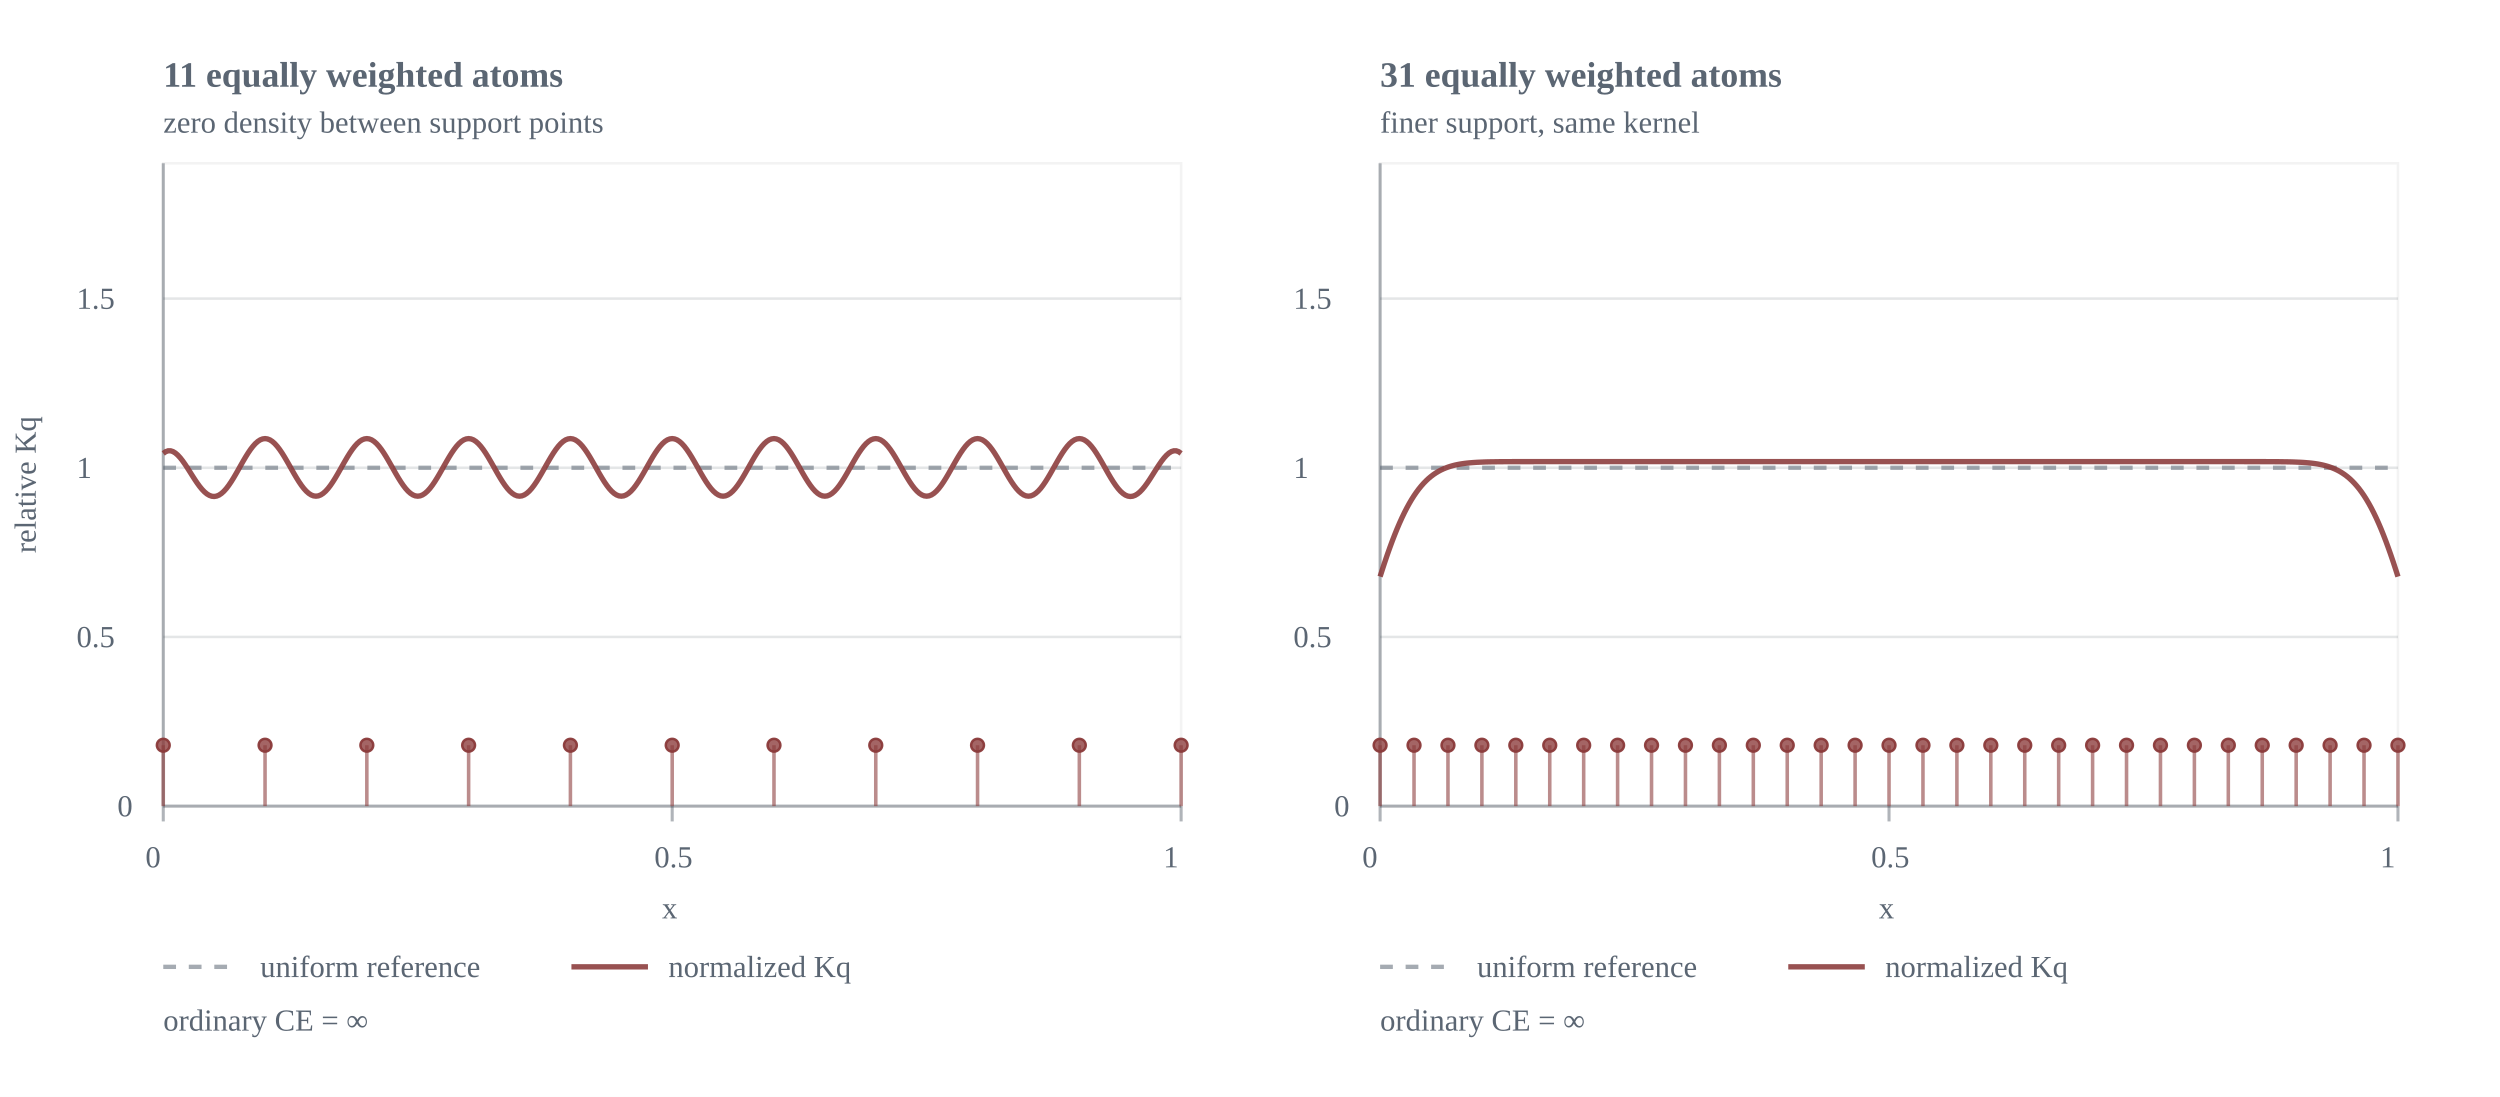
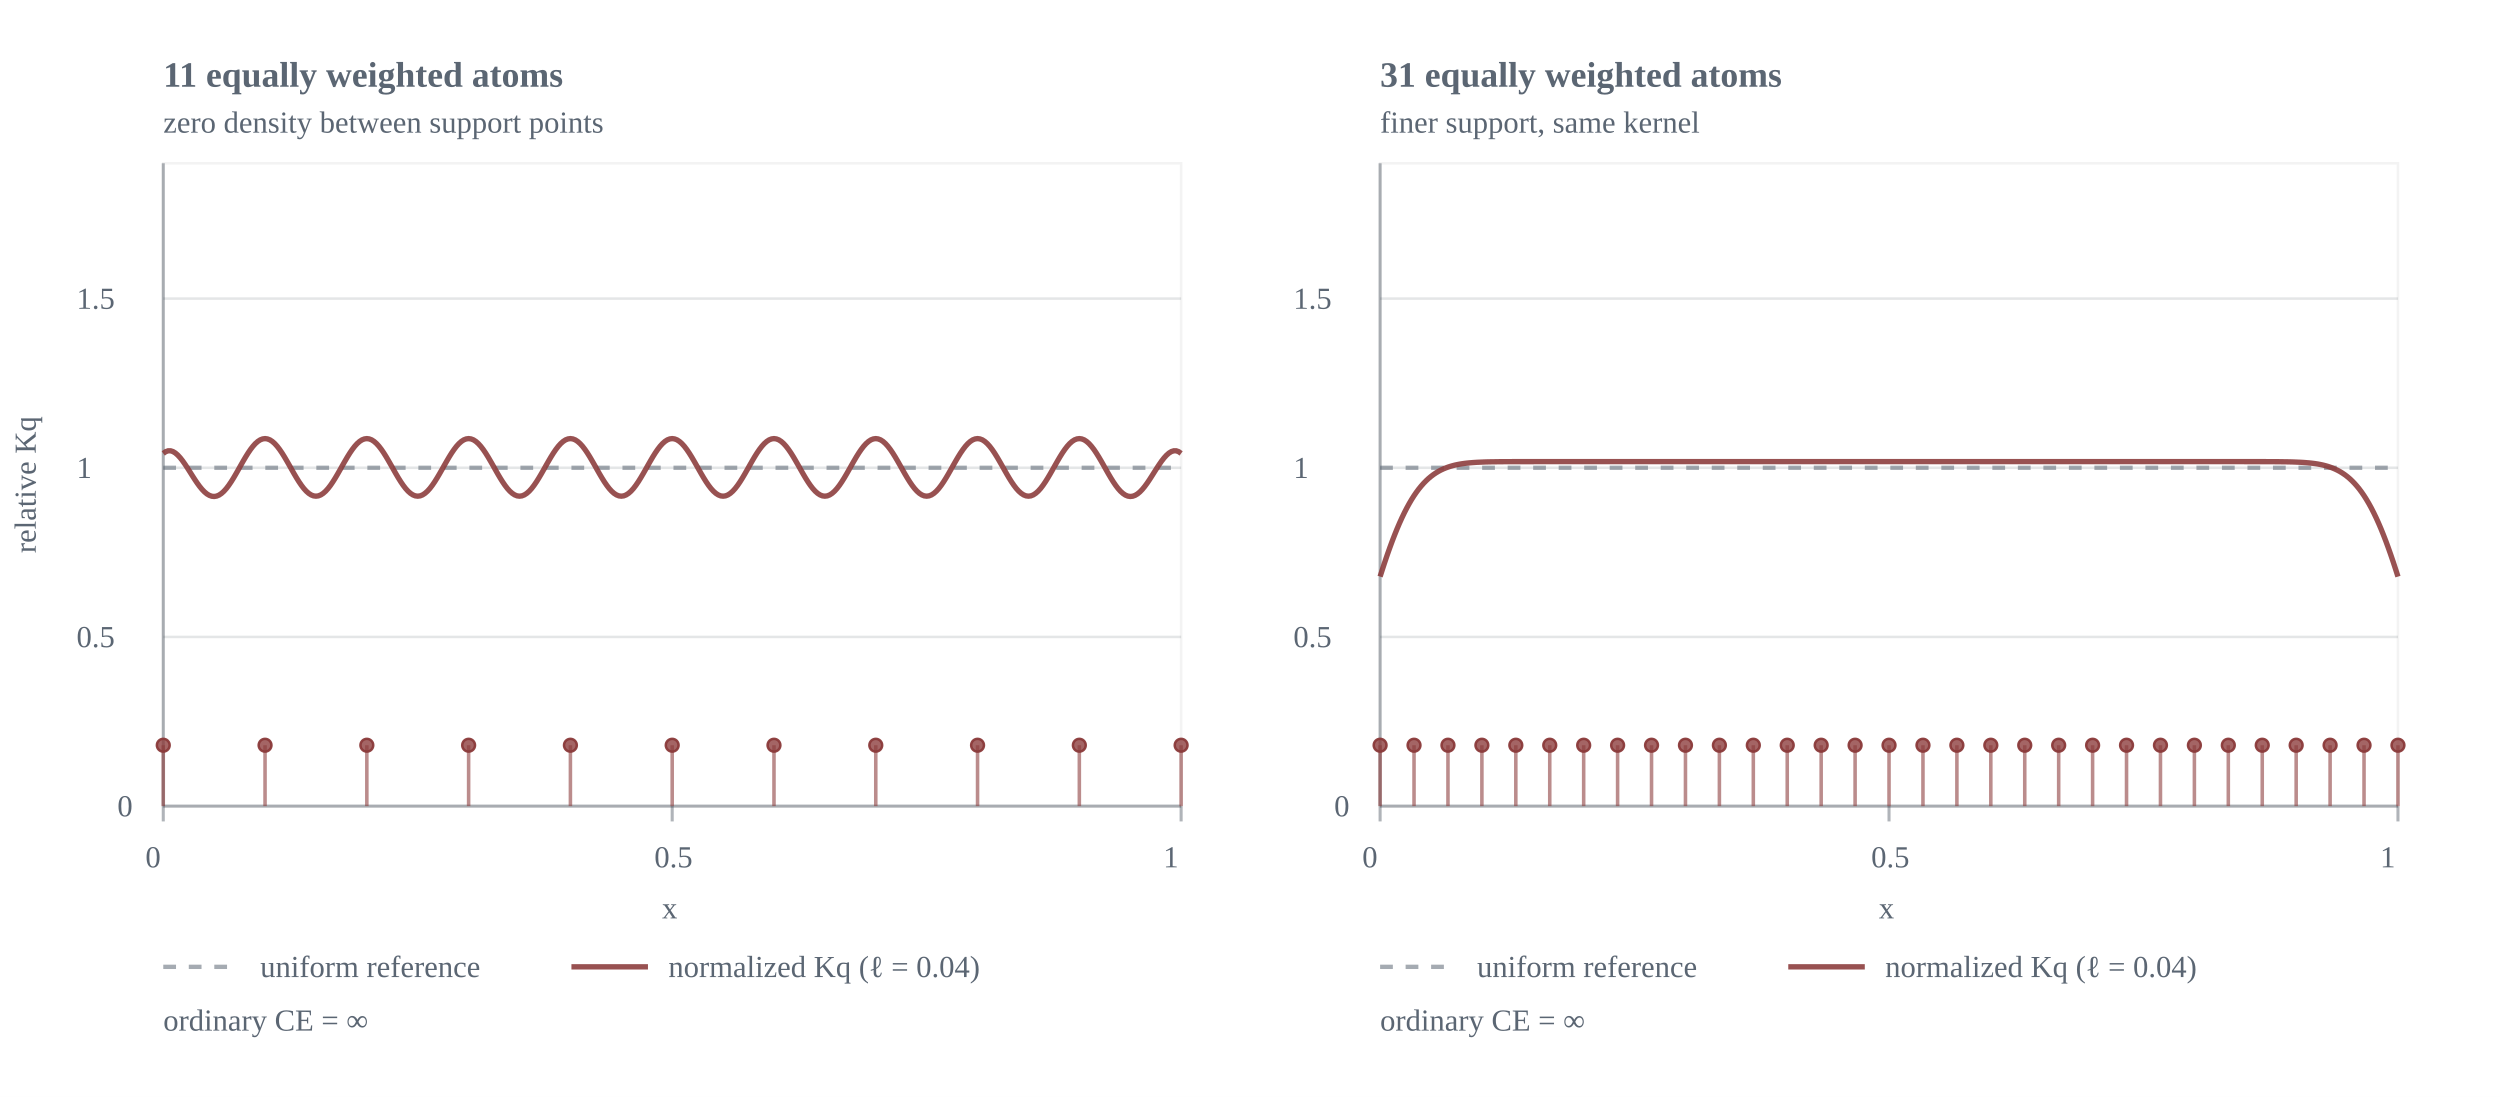
<svg xmlns="http://www.w3.org/2000/svg" viewBox="0 0 980.00 430.00" role="img">
  <style>
    text { font-family: 'Crimson Pro', 'Times New Roman', serif; fill: #5b6673; }
    .label { font-size: 14px; font-weight: 600; }
    .small { font-size: 12px; }
    .axis-label { fill: #5b6673; }
    .accent-text { fill: #8b3a3a; }
    .axis { stroke: #1f2a37; stroke-opacity: 0.35; stroke-width: 1.2; }
    .grid { stroke: #1f2a37; stroke-opacity: 0.12; stroke-width: 1; }
    .truth { stroke: #5b6673; stroke-opacity: 0.55; stroke-width: 1.7; fill: none; stroke-dasharray: 5 5; }
    .density-fill { fill: #8b3a3a; fill-opacity: 0.32; stroke: none; }
    .coverage { stroke: #8b3a3a; stroke-opacity: 0.88; stroke-width: 2.1; fill: none; }
    .stem { stroke: #8b3a3a; stroke-opacity: 0.58; stroke-width: 1.4; }
    .dot { fill: #8b3a3a; fill-opacity: 0.78; stroke: #8b3a3a; stroke-opacity: 0.95; stroke-width: 1; }
  </style>
  <rect x="0" y="0" width="980.00" height="430.00" fill="#ffffff" />
  <text class="label" x="64.00" y="34.00" fill="#1f2a37">11 equally weighted atoms</text>
  <text class="small" x="64.00" y="52.00">zero density between support points</text>
  <rect x="64.00" y="64.00" width="399.00" height="252.00" fill="none" stroke="#000000" stroke-opacity="0.05" />
  <line class="axis" x1="64.00" y1="316.00" x2="463.00" y2="316.00" />
  <line class="axis" x1="64.00" y1="64.00" x2="64.00" y2="316.00" />
  <line class="grid" x1="64.00" y1="249.68" x2="463.00" y2="249.68" />
  <text class="small" x="30.00" y="253.68">0.5</text>
  <line class="grid" x1="64.00" y1="183.37" x2="463.00" y2="183.37" />
  <text class="small" x="30.00" y="187.37">1</text>
  <line class="grid" x1="64.00" y1="117.05" x2="463.00" y2="117.05" />
  <text class="small" x="30.00" y="121.05">1.5</text>
  <text class="small" x="46.00" y="320.00">0</text>
  <line class="axis" x1="64.00" y1="316.00" x2="64.00" y2="322.00" />
  <text class="small" x="57.00" y="340.00">0</text>
  <line class="axis" x1="263.50" y1="316.00" x2="263.50" y2="322.00" />
  <text class="small" x="256.50" y="340.00">0.5</text>
  <line class="axis" x1="463.00" y1="316.00" x2="463.00" y2="322.00" />
  <text class="small" x="456.00" y="340.00">1</text>
  <text class="small axis-label" x="14.00" y="190.00" text-anchor="middle" transform="rotate(-90 14.00 190.00)">relative Kq</text>
  <text class="small" x="259.50" y="360.00">x</text>
  <path class="truth" d="M 64.00,183.37 L 64.95,183.37 L 65.90,183.37 L 66.85,183.37 L 67.80,183.37 L 68.75,183.37 L 69.70,183.37 L 70.65,183.37 L 71.60,183.37 L 72.55,183.37 L 73.50,183.37 L 74.45,183.37 L 75.40,183.37 L 76.35,183.37 L 77.30,183.37 L 78.25,183.37 L 79.20,183.37 L 80.15,183.37 L 81.10,183.37 L 82.05,183.37 L 83.00,183.37 L 83.95,183.37 L 84.90,183.37 L 85.85,183.37 L 86.80,183.37 L 87.75,183.37 L 88.70,183.37 L 89.65,183.37 L 90.60,183.37 L 91.55,183.37 L 92.50,183.37 L 93.45,183.37 L 94.40,183.37 L 95.35,183.37 L 96.30,183.37 L 97.25,183.37 L 98.20,183.37 L 99.15,183.37 L 100.10,183.37 L 101.05,183.37 L 102.00,183.37 L 102.95,183.37 L 103.90,183.37 L 104.85,183.37 L 105.80,183.37 L 106.75,183.37 L 107.70,183.37 L 108.65,183.37 L 109.60,183.37 L 110.55,183.37 L 111.50,183.37 L 112.45,183.37 L 113.40,183.37 L 114.35,183.37 L 115.30,183.37 L 116.25,183.37 L 117.20,183.37 L 118.15,183.37 L 119.10,183.37 L 120.05,183.37 L 121.00,183.37 L 121.95,183.37 L 122.90,183.37 L 123.85,183.37 L 124.80,183.37 L 125.75,183.37 L 126.70,183.37 L 127.65,183.37 L 128.60,183.37 L 129.55,183.37 L 130.50,183.37 L 131.45,183.37 L 132.40,183.37 L 133.35,183.37 L 134.30,183.37 L 135.25,183.37 L 136.20,183.37 L 137.15,183.37 L 138.10,183.37 L 139.05,183.37 L 140.00,183.37 L 140.95,183.37 L 141.90,183.37 L 142.85,183.37 L 143.80,183.37 L 144.75,183.37 L 145.70,183.37 L 146.65,183.37 L 147.60,183.37 L 148.55,183.37 L 149.50,183.37 L 150.45,183.37 L 151.40,183.37 L 152.35,183.37 L 153.30,183.37 L 154.25,183.37 L 155.20,183.37 L 156.15,183.37 L 157.10,183.37 L 158.05,183.37 L 159.00,183.37 L 159.95,183.37 L 160.90,183.37 L 161.85,183.37 L 162.80,183.37 L 163.75,183.37 L 164.70,183.37 L 165.65,183.37 L 166.60,183.37 L 167.55,183.37 L 168.50,183.37 L 169.45,183.37 L 170.40,183.37 L 171.35,183.37 L 172.30,183.37 L 173.25,183.37 L 174.20,183.37 L 175.15,183.37 L 176.10,183.37 L 177.05,183.37 L 178.00,183.37 L 178.95,183.37 L 179.90,183.37 L 180.85,183.37 L 181.80,183.37 L 182.75,183.37 L 183.70,183.37 L 184.65,183.37 L 185.60,183.37 L 186.55,183.37 L 187.50,183.37 L 188.45,183.37 L 189.40,183.37 L 190.35,183.37 L 191.30,183.37 L 192.25,183.37 L 193.20,183.37 L 194.15,183.37 L 195.10,183.37 L 196.05,183.37 L 197.00,183.37 L 197.95,183.37 L 198.90,183.37 L 199.85,183.37 L 200.80,183.37 L 201.75,183.37 L 202.70,183.37 L 203.65,183.37 L 204.60,183.37 L 205.55,183.37 L 206.50,183.37 L 207.45,183.37 L 208.40,183.37 L 209.35,183.37 L 210.30,183.37 L 211.25,183.37 L 212.20,183.37 L 213.15,183.37 L 214.10,183.37 L 215.05,183.37 L 216.00,183.37 L 216.95,183.37 L 217.90,183.37 L 218.85,183.37 L 219.80,183.37 L 220.75,183.37 L 221.70,183.37 L 222.65,183.37 L 223.60,183.37 L 224.55,183.37 L 225.50,183.37 L 226.45,183.37 L 227.40,183.37 L 228.35,183.37 L 229.30,183.37 L 230.25,183.37 L 231.20,183.37 L 232.15,183.37 L 233.10,183.37 L 234.05,183.37 L 235.00,183.37 L 235.95,183.37 L 236.90,183.37 L 237.85,183.37 L 238.80,183.37 L 239.75,183.37 L 240.70,183.37 L 241.65,183.37 L 242.60,183.37 L 243.55,183.37 L 244.50,183.37 L 245.45,183.37 L 246.40,183.37 L 247.35,183.37 L 248.30,183.37 L 249.25,183.37 L 250.20,183.37 L 251.15,183.37 L 252.10,183.37 L 253.05,183.37 L 254.00,183.37 L 254.95,183.37 L 255.90,183.37 L 256.85,183.37 L 257.80,183.37 L 258.75,183.37 L 259.70,183.37 L 260.65,183.37 L 261.60,183.37 L 262.55,183.37 L 263.50,183.37 L 264.45,183.37 L 265.40,183.37 L 266.35,183.37 L 267.30,183.37 L 268.25,183.37 L 269.20,183.37 L 270.15,183.37 L 271.10,183.37 L 272.05,183.37 L 273.00,183.37 L 273.95,183.37 L 274.90,183.37 L 275.85,183.37 L 276.80,183.37 L 277.75,183.37 L 278.70,183.37 L 279.65,183.37 L 280.60,183.37 L 281.55,183.37 L 282.50,183.37 L 283.45,183.37 L 284.40,183.37 L 285.35,183.37 L 286.30,183.37 L 287.25,183.37 L 288.20,183.37 L 289.15,183.37 L 290.10,183.37 L 291.05,183.37 L 292.00,183.37 L 292.95,183.37 L 293.90,183.37 L 294.85,183.37 L 295.80,183.37 L 296.75,183.37 L 297.70,183.37 L 298.65,183.37 L 299.60,183.37 L 300.55,183.37 L 301.50,183.37 L 302.45,183.37 L 303.40,183.37 L 304.35,183.37 L 305.30,183.37 L 306.25,183.37 L 307.20,183.37 L 308.15,183.37 L 309.10,183.37 L 310.05,183.37 L 311.00,183.37 L 311.95,183.37 L 312.90,183.37 L 313.85,183.37 L 314.80,183.37 L 315.75,183.37 L 316.70,183.37 L 317.65,183.37 L 318.60,183.37 L 319.55,183.37 L 320.50,183.37 L 321.45,183.37 L 322.40,183.37 L 323.35,183.37 L 324.30,183.37 L 325.25,183.37 L 326.20,183.37 L 327.15,183.37 L 328.10,183.37 L 329.05,183.37 L 330.00,183.37 L 330.95,183.37 L 331.90,183.37 L 332.85,183.37 L 333.80,183.37 L 334.75,183.37 L 335.70,183.37 L 336.65,183.37 L 337.60,183.37 L 338.55,183.37 L 339.50,183.37 L 340.45,183.37 L 341.40,183.37 L 342.35,183.37 L 343.30,183.37 L 344.25,183.37 L 345.20,183.37 L 346.15,183.37 L 347.10,183.37 L 348.05,183.37 L 349.00,183.37 L 349.95,183.37 L 350.90,183.37 L 351.85,183.37 L 352.80,183.37 L 353.75,183.37 L 354.70,183.37 L 355.65,183.37 L 356.60,183.37 L 357.55,183.37 L 358.50,183.37 L 359.45,183.37 L 360.40,183.37 L 361.35,183.37 L 362.30,183.37 L 363.25,183.37 L 364.20,183.37 L 365.15,183.37 L 366.10,183.37 L 367.05,183.37 L 368.00,183.37 L 368.95,183.37 L 369.90,183.37 L 370.85,183.37 L 371.80,183.37 L 372.75,183.37 L 373.70,183.37 L 374.65,183.37 L 375.60,183.37 L 376.55,183.37 L 377.50,183.37 L 378.45,183.37 L 379.40,183.37 L 380.35,183.37 L 381.30,183.37 L 382.25,183.37 L 383.20,183.37 L 384.15,183.37 L 385.10,183.37 L 386.05,183.37 L 387.00,183.37 L 387.95,183.37 L 388.90,183.37 L 389.85,183.37 L 390.80,183.37 L 391.75,183.37 L 392.70,183.37 L 393.65,183.37 L 394.60,183.37 L 395.55,183.37 L 396.50,183.37 L 397.45,183.37 L 398.40,183.37 L 399.35,183.37 L 400.30,183.37 L 401.25,183.37 L 402.20,183.37 L 403.15,183.37 L 404.10,183.37 L 405.05,183.37 L 406.00,183.37 L 406.95,183.37 L 407.90,183.37 L 408.85,183.37 L 409.80,183.37 L 410.75,183.37 L 411.70,183.37 L 412.65,183.37 L 413.60,183.37 L 414.55,183.37 L 415.50,183.37 L 416.45,183.37 L 417.40,183.37 L 418.35,183.37 L 419.30,183.37 L 420.25,183.37 L 421.20,183.37 L 422.15,183.37 L 423.10,183.37 L 424.05,183.37 L 425.00,183.37 L 425.95,183.37 L 426.90,183.37 L 427.85,183.37 L 428.80,183.37 L 429.75,183.37 L 430.70,183.37 L 431.65,183.37 L 432.60,183.37 L 433.55,183.37 L 434.50,183.37 L 435.45,183.37 L 436.40,183.37 L 437.35,183.37 L 438.30,183.37 L 439.25,183.37 L 440.20,183.37 L 441.15,183.37 L 442.10,183.37 L 443.05,183.37 L 444.00,183.37 L 444.95,183.37 L 445.90,183.37 L 446.85,183.37 L 447.80,183.37 L 448.75,183.37 L 449.70,183.37 L 450.65,183.37 L 451.60,183.37 L 452.55,183.37 L 453.50,183.37 L 454.45,183.37 L 455.40,183.37 L 456.35,183.37 L 457.30,183.37 L 458.25,183.37 L 459.20,183.37 L 460.15,183.37 L 461.10,183.37 L 462.05,183.37 L 463.00,183.37" />
  <path class="coverage" d="M 64.00,177.75 L 64.95,177.06 L 65.90,176.72 L 66.85,176.71 L 67.80,177.01 L 68.75,177.59 L 69.70,178.42 L 70.65,179.46 L 71.60,180.67 L 72.55,182.03 L 73.50,183.47 L 74.45,184.97 L 75.40,186.48 L 76.35,187.96 L 77.30,189.37 L 78.25,190.67 L 79.20,191.83 L 80.15,192.82 L 81.10,193.61 L 82.05,194.18 L 83.00,194.52 L 83.95,194.62 L 84.90,194.47 L 85.85,194.08 L 86.80,193.44 L 87.75,192.59 L 88.70,191.53 L 89.65,190.28 L 90.60,188.88 L 91.55,187.36 L 92.50,185.74 L 93.45,184.07 L 94.40,182.38 L 95.35,180.71 L 96.30,179.10 L 97.25,177.58 L 98.20,176.18 L 99.15,174.95 L 100.10,173.89 L 101.05,173.05 L 102.00,172.43 L 102.95,172.06 L 103.90,171.93 L 104.85,172.06 L 105.80,172.43 L 106.75,173.05 L 107.70,173.89 L 108.65,174.94 L 109.60,176.18 L 110.55,177.57 L 111.50,179.09 L 112.45,180.71 L 113.40,182.37 L 114.35,184.06 L 115.30,185.73 L 116.25,187.34 L 117.20,188.86 L 118.15,190.25 L 119.10,191.49 L 120.05,192.54 L 121.00,193.38 L 121.95,194.00 L 122.90,194.38 L 123.85,194.50 L 124.80,194.38 L 125.75,194.00 L 126.70,193.38 L 127.65,192.54 L 128.60,191.49 L 129.55,190.25 L 130.50,188.86 L 131.45,187.34 L 132.40,185.73 L 133.35,184.06 L 134.30,182.37 L 135.25,180.71 L 136.20,179.09 L 137.15,177.57 L 138.10,176.18 L 139.05,174.94 L 140.00,173.89 L 140.95,173.05 L 141.90,172.43 L 142.85,172.06 L 143.80,171.93 L 144.75,172.06 L 145.70,172.43 L 146.65,173.05 L 147.60,173.89 L 148.55,174.94 L 149.50,176.18 L 150.45,177.57 L 151.40,179.09 L 152.35,180.71 L 153.30,182.37 L 154.25,184.06 L 155.20,185.73 L 156.15,187.34 L 157.10,188.86 L 158.05,190.25 L 159.00,191.49 L 159.95,192.54 L 160.90,193.38 L 161.85,194.00 L 162.80,194.38 L 163.75,194.50 L 164.70,194.38 L 165.65,194.00 L 166.60,193.38 L 167.55,192.54 L 168.50,191.49 L 169.45,190.25 L 170.40,188.86 L 171.35,187.34 L 172.30,185.73 L 173.25,184.06 L 174.20,182.37 L 175.15,180.71 L 176.10,179.09 L 177.05,177.57 L 178.00,176.18 L 178.95,174.94 L 179.90,173.89 L 180.85,173.05 L 181.80,172.43 L 182.75,172.06 L 183.70,171.93 L 184.65,172.06 L 185.60,172.43 L 186.55,173.05 L 187.50,173.89 L 188.45,174.94 L 189.40,176.18 L 190.35,177.57 L 191.30,179.09 L 192.25,180.71 L 193.20,182.37 L 194.15,184.06 L 195.10,185.73 L 196.05,187.34 L 197.00,188.86 L 197.95,190.25 L 198.90,191.49 L 199.85,192.54 L 200.80,193.38 L 201.75,194.00 L 202.70,194.38 L 203.65,194.50 L 204.60,194.38 L 205.55,194.00 L 206.50,193.38 L 207.45,192.54 L 208.40,191.49 L 209.35,190.25 L 210.30,188.86 L 211.25,187.34 L 212.20,185.73 L 213.15,184.06 L 214.10,182.37 L 215.05,180.71 L 216.00,179.09 L 216.95,177.57 L 217.90,176.18 L 218.85,174.94 L 219.80,173.89 L 220.75,173.05 L 221.70,172.43 L 222.65,172.06 L 223.60,171.93 L 224.55,172.06 L 225.50,172.43 L 226.45,173.05 L 227.40,173.89 L 228.35,174.94 L 229.30,176.18 L 230.25,177.57 L 231.20,179.09 L 232.15,180.71 L 233.10,182.37 L 234.05,184.06 L 235.00,185.73 L 235.95,187.34 L 236.90,188.86 L 237.85,190.25 L 238.80,191.49 L 239.75,192.54 L 240.70,193.38 L 241.65,194.00 L 242.60,194.38 L 243.55,194.50 L 244.50,194.38 L 245.45,194.00 L 246.40,193.38 L 247.35,192.54 L 248.30,191.49 L 249.25,190.25 L 250.20,188.86 L 251.15,187.34 L 252.10,185.73 L 253.05,184.06 L 254.00,182.37 L 254.95,180.71 L 255.90,179.09 L 256.85,177.57 L 257.80,176.18 L 258.75,174.94 L 259.70,173.89 L 260.65,173.05 L 261.60,172.43 L 262.55,172.06 L 263.50,171.93 L 264.45,172.06 L 265.40,172.43 L 266.35,173.05 L 267.30,173.89 L 268.25,174.94 L 269.20,176.18 L 270.15,177.57 L 271.10,179.09 L 272.05,180.71 L 273.00,182.37 L 273.95,184.06 L 274.90,185.73 L 275.85,187.34 L 276.80,188.86 L 277.75,190.25 L 278.70,191.49 L 279.65,192.54 L 280.60,193.38 L 281.55,194.00 L 282.50,194.38 L 283.45,194.50 L 284.40,194.38 L 285.35,194.00 L 286.30,193.38 L 287.25,192.54 L 288.20,191.49 L 289.15,190.25 L 290.10,188.86 L 291.05,187.34 L 292.00,185.73 L 292.95,184.06 L 293.90,182.37 L 294.85,180.71 L 295.80,179.09 L 296.75,177.57 L 297.70,176.18 L 298.65,174.94 L 299.60,173.89 L 300.55,173.05 L 301.50,172.43 L 302.45,172.06 L 303.40,171.93 L 304.35,172.06 L 305.30,172.43 L 306.25,173.05 L 307.20,173.89 L 308.15,174.94 L 309.10,176.18 L 310.05,177.57 L 311.00,179.09 L 311.95,180.71 L 312.90,182.37 L 313.85,184.06 L 314.80,185.73 L 315.75,187.34 L 316.70,188.86 L 317.65,190.25 L 318.60,191.49 L 319.55,192.54 L 320.50,193.38 L 321.45,194.00 L 322.40,194.38 L 323.35,194.50 L 324.30,194.38 L 325.25,194.00 L 326.20,193.38 L 327.15,192.54 L 328.10,191.49 L 329.05,190.25 L 330.00,188.86 L 330.95,187.34 L 331.90,185.73 L 332.85,184.06 L 333.80,182.37 L 334.75,180.71 L 335.70,179.09 L 336.65,177.57 L 337.60,176.18 L 338.55,174.94 L 339.50,173.89 L 340.45,173.05 L 341.40,172.43 L 342.35,172.06 L 343.30,171.93 L 344.25,172.06 L 345.20,172.43 L 346.15,173.05 L 347.10,173.89 L 348.05,174.94 L 349.00,176.18 L 349.95,177.57 L 350.90,179.09 L 351.85,180.71 L 352.80,182.37 L 353.75,184.06 L 354.70,185.73 L 355.65,187.34 L 356.60,188.86 L 357.55,190.25 L 358.50,191.49 L 359.45,192.54 L 360.40,193.38 L 361.35,194.00 L 362.30,194.38 L 363.25,194.50 L 364.20,194.38 L 365.15,194.00 L 366.10,193.38 L 367.05,192.54 L 368.00,191.49 L 368.95,190.25 L 369.90,188.86 L 370.85,187.34 L 371.80,185.73 L 372.75,184.06 L 373.70,182.37 L 374.65,180.71 L 375.60,179.09 L 376.55,177.57 L 377.50,176.18 L 378.45,174.94 L 379.40,173.89 L 380.35,173.05 L 381.30,172.43 L 382.25,172.06 L 383.20,171.93 L 384.15,172.06 L 385.10,172.43 L 386.05,173.05 L 387.00,173.89 L 387.95,174.94 L 388.90,176.18 L 389.85,177.57 L 390.80,179.09 L 391.75,180.71 L 392.70,182.37 L 393.65,184.06 L 394.60,185.73 L 395.55,187.34 L 396.50,188.86 L 397.45,190.25 L 398.40,191.49 L 399.35,192.54 L 400.30,193.38 L 401.25,194.00 L 402.20,194.38 L 403.15,194.50 L 404.10,194.38 L 405.05,194.00 L 406.00,193.38 L 406.95,192.54 L 407.90,191.49 L 408.85,190.25 L 409.80,188.86 L 410.75,187.34 L 411.70,185.73 L 412.65,184.06 L 413.60,182.37 L 414.55,180.71 L 415.50,179.09 L 416.45,177.57 L 417.40,176.18 L 418.35,174.94 L 419.30,173.89 L 420.25,173.05 L 421.20,172.43 L 422.15,172.06 L 423.10,171.93 L 424.05,172.06 L 425.00,172.43 L 425.95,173.05 L 426.90,173.89 L 427.85,174.95 L 428.80,176.18 L 429.75,177.58 L 430.70,179.10 L 431.65,180.71 L 432.60,182.38 L 433.55,184.07 L 434.50,185.74 L 435.45,187.36 L 436.40,188.88 L 437.35,190.28 L 438.30,191.53 L 439.25,192.59 L 440.20,193.44 L 441.15,194.08 L 442.10,194.47 L 443.05,194.62 L 444.00,194.52 L 444.95,194.18 L 445.90,193.61 L 446.85,192.82 L 447.80,191.83 L 448.75,190.67 L 449.70,189.37 L 450.65,187.96 L 451.60,186.48 L 452.55,184.97 L 453.50,183.47 L 454.45,182.03 L 455.40,180.67 L 456.35,179.46 L 457.30,178.42 L 458.25,177.59 L 459.20,177.01 L 460.15,176.71 L 461.10,176.72 L 462.05,177.06 L 463.00,177.75" />
  <line class="stem" x1="64.00" y1="316.00" x2="64.00" y2="292.13" />
  <circle class="dot" cx="64.00" cy="292.13" r="2.5" />
  <line class="stem" x1="103.90" y1="316.00" x2="103.90" y2="292.13" />
  <circle class="dot" cx="103.90" cy="292.13" r="2.5" />
  <line class="stem" x1="143.80" y1="316.00" x2="143.80" y2="292.13" />
  <circle class="dot" cx="143.80" cy="292.13" r="2.5" />
  <line class="stem" x1="183.70" y1="316.00" x2="183.70" y2="292.13" />
  <circle class="dot" cx="183.70" cy="292.13" r="2.5" />
  <line class="stem" x1="223.60" y1="316.00" x2="223.60" y2="292.13" />
  <circle class="dot" cx="223.60" cy="292.13" r="2.5" />
  <line class="stem" x1="263.50" y1="316.00" x2="263.50" y2="292.13" />
  <circle class="dot" cx="263.50" cy="292.13" r="2.5" />
  <line class="stem" x1="303.40" y1="316.00" x2="303.40" y2="292.13" />
  <circle class="dot" cx="303.40" cy="292.13" r="2.5" />
  <line class="stem" x1="343.30" y1="316.00" x2="343.30" y2="292.13" />
  <circle class="dot" cx="343.30" cy="292.13" r="2.5" />
  <line class="stem" x1="383.20" y1="316.00" x2="383.20" y2="292.13" />
  <circle class="dot" cx="383.20" cy="292.13" r="2.5" />
  <line class="stem" x1="423.10" y1="316.00" x2="423.10" y2="292.13" />
  <circle class="dot" cx="423.10" cy="292.13" r="2.5" />
  <line class="stem" x1="463.00" y1="316.00" x2="463.00" y2="292.13" />
  <circle class="dot" cx="463.00" cy="292.13" r="2.5" />
  <line class="truth" x1="64.00" y1="379.00" x2="94.00" y2="379.00" />
  <text class="small" x="102.00" y="383.00">uniform reference</text>
  <line class="coverage" x1="224.00" y1="379.00" x2="254.00" y2="379.00" />
-   <text class="small" x="262.00" y="383.00">normalized Kq</text>
+   <text class="small" x="262.00" y="383.00">normalized Kq (ℓ = 0.04)</text>
  <text class="small" x="64.00" y="404.00">ordinary CE = ∞</text>
  <text class="label" x="541.00" y="34.00" fill="#1f2a37">31 equally weighted atoms</text>
  <text class="small" x="541.00" y="52.00">finer support, same kernel</text>
  <rect x="541.00" y="64.00" width="399.00" height="252.00" fill="none" stroke="#000000" stroke-opacity="0.05" />
  <line class="axis" x1="541.00" y1="316.00" x2="940.00" y2="316.00" />
  <line class="axis" x1="541.00" y1="64.00" x2="541.00" y2="316.00" />
  <line class="grid" x1="541.00" y1="249.68" x2="940.00" y2="249.68" />
  <text class="small" x="507.00" y="253.68">0.5</text>
  <line class="grid" x1="541.00" y1="183.37" x2="940.00" y2="183.37" />
  <text class="small" x="507.00" y="187.37">1</text>
  <line class="grid" x1="541.00" y1="117.05" x2="940.00" y2="117.05" />
  <text class="small" x="507.00" y="121.05">1.5</text>
  <text class="small" x="523.00" y="320.00">0</text>
  <line class="axis" x1="541.00" y1="316.00" x2="541.00" y2="322.00" />
  <text class="small" x="534.00" y="340.00">0</text>
  <line class="axis" x1="740.50" y1="316.00" x2="740.50" y2="322.00" />
  <text class="small" x="733.50" y="340.00">0.5</text>
  <line class="axis" x1="940.00" y1="316.00" x2="940.00" y2="322.00" />
  <text class="small" x="933.00" y="340.00">1</text>
  <text class="small" x="736.50" y="360.00">x</text>
  <path class="truth" d="M 541.00,183.37 L 541.95,183.37 L 542.90,183.37 L 543.85,183.37 L 544.80,183.37 L 545.75,183.37 L 546.70,183.37 L 547.65,183.37 L 548.60,183.37 L 549.55,183.37 L 550.50,183.37 L 551.45,183.37 L 552.40,183.37 L 553.35,183.37 L 554.30,183.37 L 555.25,183.37 L 556.20,183.37 L 557.15,183.37 L 558.10,183.37 L 559.05,183.37 L 560.00,183.37 L 560.95,183.37 L 561.90,183.37 L 562.85,183.37 L 563.80,183.37 L 564.75,183.37 L 565.70,183.37 L 566.65,183.37 L 567.60,183.37 L 568.55,183.37 L 569.50,183.37 L 570.45,183.37 L 571.40,183.37 L 572.35,183.37 L 573.30,183.37 L 574.25,183.37 L 575.20,183.37 L 576.15,183.37 L 577.10,183.37 L 578.05,183.37 L 579.00,183.37 L 579.95,183.37 L 580.90,183.37 L 581.85,183.37 L 582.80,183.37 L 583.75,183.37 L 584.70,183.37 L 585.65,183.37 L 586.60,183.37 L 587.55,183.37 L 588.50,183.37 L 589.45,183.37 L 590.40,183.37 L 591.35,183.37 L 592.30,183.37 L 593.25,183.37 L 594.20,183.37 L 595.15,183.37 L 596.10,183.37 L 597.05,183.37 L 598.00,183.37 L 598.95,183.37 L 599.90,183.37 L 600.85,183.37 L 601.80,183.37 L 602.75,183.37 L 603.70,183.37 L 604.65,183.37 L 605.60,183.37 L 606.55,183.37 L 607.50,183.37 L 608.45,183.37 L 609.40,183.37 L 610.35,183.37 L 611.30,183.37 L 612.25,183.37 L 613.20,183.37 L 614.15,183.37 L 615.10,183.37 L 616.05,183.37 L 617.00,183.37 L 617.95,183.37 L 618.90,183.37 L 619.85,183.37 L 620.80,183.37 L 621.75,183.37 L 622.70,183.37 L 623.65,183.37 L 624.60,183.37 L 625.55,183.37 L 626.50,183.37 L 627.45,183.37 L 628.40,183.37 L 629.35,183.37 L 630.30,183.37 L 631.25,183.37 L 632.20,183.37 L 633.15,183.37 L 634.10,183.37 L 635.05,183.37 L 636.00,183.37 L 636.95,183.37 L 637.90,183.37 L 638.85,183.37 L 639.80,183.37 L 640.75,183.37 L 641.70,183.37 L 642.65,183.37 L 643.60,183.37 L 644.55,183.37 L 645.50,183.37 L 646.45,183.37 L 647.40,183.37 L 648.35,183.37 L 649.30,183.37 L 650.25,183.37 L 651.20,183.37 L 652.15,183.37 L 653.10,183.37 L 654.05,183.37 L 655.00,183.37 L 655.95,183.37 L 656.90,183.37 L 657.85,183.37 L 658.80,183.37 L 659.75,183.37 L 660.70,183.37 L 661.65,183.37 L 662.60,183.37 L 663.55,183.37 L 664.50,183.37 L 665.45,183.37 L 666.40,183.37 L 667.35,183.37 L 668.30,183.37 L 669.25,183.37 L 670.20,183.37 L 671.15,183.37 L 672.10,183.37 L 673.05,183.37 L 674.00,183.37 L 674.95,183.37 L 675.90,183.37 L 676.85,183.37 L 677.80,183.37 L 678.75,183.37 L 679.70,183.37 L 680.65,183.37 L 681.60,183.37 L 682.55,183.37 L 683.50,183.37 L 684.45,183.37 L 685.40,183.37 L 686.35,183.37 L 687.30,183.37 L 688.25,183.37 L 689.20,183.37 L 690.15,183.37 L 691.10,183.37 L 692.05,183.37 L 693.00,183.37 L 693.95,183.37 L 694.90,183.37 L 695.85,183.37 L 696.80,183.37 L 697.75,183.37 L 698.70,183.37 L 699.65,183.37 L 700.60,183.37 L 701.55,183.37 L 702.50,183.37 L 703.45,183.37 L 704.40,183.37 L 705.35,183.37 L 706.30,183.37 L 707.25,183.37 L 708.20,183.37 L 709.15,183.37 L 710.10,183.37 L 711.05,183.37 L 712.00,183.37 L 712.95,183.37 L 713.90,183.37 L 714.85,183.37 L 715.80,183.37 L 716.75,183.37 L 717.70,183.37 L 718.65,183.37 L 719.60,183.37 L 720.55,183.37 L 721.50,183.37 L 722.45,183.37 L 723.40,183.37 L 724.35,183.37 L 725.30,183.37 L 726.25,183.37 L 727.20,183.37 L 728.15,183.37 L 729.10,183.37 L 730.05,183.37 L 731.00,183.37 L 731.95,183.37 L 732.90,183.37 L 733.85,183.37 L 734.80,183.37 L 735.75,183.37 L 736.70,183.37 L 737.65,183.37 L 738.60,183.37 L 739.55,183.37 L 740.50,183.37 L 741.45,183.37 L 742.40,183.37 L 743.35,183.37 L 744.30,183.37 L 745.25,183.37 L 746.20,183.37 L 747.15,183.37 L 748.10,183.37 L 749.05,183.37 L 750.00,183.37 L 750.95,183.37 L 751.90,183.37 L 752.85,183.37 L 753.80,183.37 L 754.75,183.37 L 755.70,183.37 L 756.65,183.37 L 757.60,183.37 L 758.55,183.37 L 759.50,183.37 L 760.45,183.37 L 761.40,183.37 L 762.35,183.37 L 763.30,183.37 L 764.25,183.37 L 765.20,183.37 L 766.15,183.37 L 767.10,183.37 L 768.05,183.37 L 769.00,183.37 L 769.95,183.37 L 770.90,183.37 L 771.85,183.37 L 772.80,183.37 L 773.75,183.37 L 774.70,183.37 L 775.65,183.37 L 776.60,183.37 L 777.55,183.37 L 778.50,183.37 L 779.45,183.37 L 780.40,183.37 L 781.35,183.37 L 782.30,183.37 L 783.25,183.37 L 784.20,183.37 L 785.15,183.37 L 786.10,183.37 L 787.05,183.37 L 788.00,183.37 L 788.95,183.37 L 789.90,183.37 L 790.85,183.37 L 791.80,183.37 L 792.75,183.37 L 793.70,183.37 L 794.65,183.37 L 795.60,183.37 L 796.55,183.37 L 797.50,183.37 L 798.45,183.37 L 799.40,183.37 L 800.35,183.37 L 801.30,183.37 L 802.25,183.37 L 803.20,183.37 L 804.15,183.37 L 805.10,183.37 L 806.05,183.37 L 807.00,183.37 L 807.95,183.37 L 808.90,183.37 L 809.85,183.37 L 810.80,183.37 L 811.75,183.37 L 812.70,183.37 L 813.65,183.37 L 814.60,183.37 L 815.55,183.37 L 816.50,183.37 L 817.45,183.37 L 818.40,183.37 L 819.35,183.37 L 820.30,183.37 L 821.25,183.37 L 822.20,183.37 L 823.15,183.37 L 824.10,183.37 L 825.05,183.37 L 826.00,183.37 L 826.95,183.37 L 827.90,183.37 L 828.85,183.37 L 829.80,183.37 L 830.75,183.37 L 831.70,183.37 L 832.65,183.37 L 833.60,183.37 L 834.55,183.37 L 835.50,183.37 L 836.45,183.37 L 837.40,183.37 L 838.35,183.37 L 839.30,183.37 L 840.25,183.37 L 841.20,183.37 L 842.15,183.37 L 843.10,183.37 L 844.05,183.37 L 845.00,183.37 L 845.95,183.37 L 846.90,183.37 L 847.85,183.37 L 848.80,183.37 L 849.75,183.37 L 850.70,183.37 L 851.65,183.37 L 852.60,183.37 L 853.55,183.37 L 854.50,183.37 L 855.45,183.37 L 856.40,183.37 L 857.35,183.37 L 858.30,183.37 L 859.25,183.37 L 860.20,183.37 L 861.15,183.37 L 862.10,183.37 L 863.05,183.37 L 864.00,183.37 L 864.95,183.37 L 865.90,183.37 L 866.85,183.37 L 867.80,183.37 L 868.75,183.37 L 869.70,183.37 L 870.65,183.37 L 871.60,183.37 L 872.55,183.37 L 873.50,183.37 L 874.45,183.37 L 875.40,183.37 L 876.35,183.37 L 877.30,183.37 L 878.25,183.37 L 879.20,183.37 L 880.15,183.37 L 881.10,183.37 L 882.05,183.37 L 883.00,183.37 L 883.95,183.37 L 884.90,183.37 L 885.85,183.37 L 886.80,183.37 L 887.75,183.37 L 888.70,183.37 L 889.65,183.37 L 890.60,183.37 L 891.55,183.37 L 892.50,183.37 L 893.45,183.37 L 894.40,183.37 L 895.35,183.37 L 896.30,183.37 L 897.25,183.37 L 898.20,183.37 L 899.15,183.37 L 900.10,183.37 L 901.05,183.37 L 902.00,183.37 L 902.95,183.37 L 903.90,183.37 L 904.85,183.37 L 905.80,183.37 L 906.75,183.37 L 907.70,183.37 L 908.65,183.37 L 909.60,183.37 L 910.55,183.37 L 911.50,183.37 L 912.45,183.37 L 913.40,183.37 L 914.35,183.37 L 915.30,183.37 L 916.25,183.37 L 917.20,183.37 L 918.15,183.37 L 919.10,183.37 L 920.05,183.37 L 921.00,183.37 L 921.95,183.37 L 922.90,183.37 L 923.85,183.37 L 924.80,183.37 L 925.75,183.37 L 926.70,183.37 L 927.65,183.37 L 928.60,183.37 L 929.55,183.37 L 930.50,183.37 L 931.45,183.37 L 932.40,183.37 L 933.35,183.37 L 934.30,183.37 L 935.25,183.37 L 936.20,183.37 L 937.15,183.37 L 938.10,183.37 L 939.05,183.37 L 940.00,183.37" />
  <path class="coverage" d="M 541.00,226.03 L 541.95,223.06 L 542.90,220.17 L 543.85,217.38 L 544.80,214.70 L 545.75,212.12 L 546.70,209.66 L 547.65,207.31 L 548.60,205.09 L 549.55,202.99 L 550.50,201.01 L 551.45,199.15 L 552.40,197.42 L 553.35,195.80 L 554.30,194.30 L 555.25,192.92 L 556.20,191.64 L 557.15,190.48 L 558.10,189.41 L 559.05,188.44 L 560.00,187.55 L 560.95,186.76 L 561.90,186.04 L 562.85,185.40 L 563.80,184.82 L 564.75,184.31 L 565.70,183.86 L 566.65,183.46 L 567.60,183.11 L 568.55,182.80 L 569.50,182.53 L 570.45,182.29 L 571.40,182.09 L 572.35,181.91 L 573.30,181.76 L 574.25,181.63 L 575.20,181.52 L 576.15,181.43 L 577.10,181.35 L 578.05,181.28 L 579.00,181.22 L 579.95,181.18 L 580.90,181.14 L 581.85,181.10 L 582.80,181.07 L 583.75,181.05 L 584.70,181.03 L 585.65,181.02 L 586.60,181.01 L 587.55,180.99 L 588.50,180.99 L 589.45,180.98 L 590.40,180.97 L 591.35,180.97 L 592.30,180.97 L 593.25,180.96 L 594.20,180.96 L 595.15,180.96 L 596.10,180.96 L 597.05,180.96 L 598.00,180.96 L 598.95,180.96 L 599.90,180.96 L 600.85,180.96 L 601.80,180.95 L 602.75,180.95 L 603.70,180.95 L 604.65,180.95 L 605.60,180.95 L 606.55,180.95 L 607.50,180.95 L 608.45,180.95 L 609.40,180.95 L 610.35,180.95 L 611.30,180.95 L 612.25,180.95 L 613.20,180.95 L 614.15,180.95 L 615.10,180.95 L 616.05,180.95 L 617.00,180.95 L 617.95,180.95 L 618.90,180.95 L 619.85,180.95 L 620.80,180.95 L 621.75,180.95 L 622.70,180.95 L 623.65,180.95 L 624.60,180.95 L 625.55,180.95 L 626.50,180.95 L 627.45,180.95 L 628.40,180.95 L 629.35,180.95 L 630.30,180.95 L 631.25,180.95 L 632.20,180.95 L 633.15,180.95 L 634.10,180.95 L 635.05,180.95 L 636.00,180.95 L 636.95,180.95 L 637.90,180.95 L 638.85,180.95 L 639.80,180.95 L 640.75,180.95 L 641.70,180.95 L 642.65,180.95 L 643.60,180.95 L 644.55,180.95 L 645.50,180.95 L 646.45,180.95 L 647.40,180.95 L 648.35,180.95 L 649.30,180.95 L 650.25,180.95 L 651.20,180.95 L 652.15,180.95 L 653.10,180.95 L 654.05,180.95 L 655.00,180.95 L 655.95,180.95 L 656.90,180.95 L 657.85,180.95 L 658.80,180.95 L 659.75,180.95 L 660.70,180.95 L 661.65,180.95 L 662.60,180.95 L 663.55,180.95 L 664.50,180.95 L 665.45,180.95 L 666.40,180.95 L 667.35,180.95 L 668.30,180.95 L 669.25,180.95 L 670.20,180.95 L 671.15,180.95 L 672.10,180.95 L 673.05,180.95 L 674.00,180.95 L 674.95,180.95 L 675.90,180.95 L 676.85,180.95 L 677.80,180.95 L 678.75,180.95 L 679.70,180.95 L 680.65,180.95 L 681.60,180.95 L 682.55,180.95 L 683.50,180.95 L 684.45,180.95 L 685.40,180.95 L 686.35,180.95 L 687.30,180.95 L 688.25,180.95 L 689.20,180.95 L 690.15,180.95 L 691.10,180.95 L 692.05,180.95 L 693.00,180.95 L 693.95,180.95 L 694.90,180.95 L 695.85,180.95 L 696.80,180.95 L 697.75,180.95 L 698.70,180.95 L 699.65,180.95 L 700.60,180.95 L 701.55,180.95 L 702.50,180.95 L 703.45,180.95 L 704.40,180.95 L 705.35,180.95 L 706.30,180.95 L 707.25,180.95 L 708.20,180.95 L 709.15,180.95 L 710.10,180.95 L 711.05,180.95 L 712.00,180.95 L 712.95,180.95 L 713.90,180.95 L 714.85,180.95 L 715.80,180.95 L 716.75,180.95 L 717.70,180.95 L 718.65,180.95 L 719.60,180.95 L 720.55,180.95 L 721.50,180.95 L 722.45,180.95 L 723.40,180.95 L 724.35,180.95 L 725.30,180.95 L 726.25,180.95 L 727.20,180.95 L 728.15,180.95 L 729.10,180.95 L 730.05,180.95 L 731.00,180.95 L 731.95,180.95 L 732.90,180.95 L 733.85,180.95 L 734.80,180.95 L 735.75,180.95 L 736.70,180.95 L 737.65,180.95 L 738.60,180.95 L 739.55,180.95 L 740.50,180.95 L 741.45,180.95 L 742.40,180.95 L 743.35,180.95 L 744.30,180.95 L 745.25,180.95 L 746.20,180.95 L 747.15,180.95 L 748.10,180.95 L 749.05,180.95 L 750.00,180.95 L 750.95,180.95 L 751.90,180.95 L 752.85,180.95 L 753.80,180.95 L 754.75,180.95 L 755.70,180.95 L 756.65,180.95 L 757.60,180.95 L 758.55,180.95 L 759.50,180.95 L 760.45,180.95 L 761.40,180.95 L 762.35,180.95 L 763.30,180.95 L 764.25,180.95 L 765.20,180.95 L 766.15,180.95 L 767.10,180.95 L 768.05,180.95 L 769.00,180.95 L 769.95,180.95 L 770.90,180.95 L 771.85,180.95 L 772.80,180.95 L 773.75,180.95 L 774.70,180.95 L 775.65,180.95 L 776.60,180.95 L 777.55,180.95 L 778.50,180.95 L 779.45,180.95 L 780.40,180.95 L 781.35,180.95 L 782.30,180.95 L 783.25,180.95 L 784.20,180.95 L 785.15,180.95 L 786.10,180.95 L 787.05,180.95 L 788.00,180.95 L 788.95,180.95 L 789.90,180.95 L 790.85,180.95 L 791.80,180.95 L 792.75,180.95 L 793.70,180.95 L 794.65,180.95 L 795.60,180.95 L 796.55,180.95 L 797.50,180.95 L 798.45,180.95 L 799.40,180.95 L 800.35,180.95 L 801.30,180.95 L 802.25,180.95 L 803.20,180.95 L 804.15,180.95 L 805.10,180.95 L 806.05,180.95 L 807.00,180.95 L 807.95,180.95 L 808.90,180.95 L 809.85,180.95 L 810.80,180.95 L 811.75,180.95 L 812.70,180.95 L 813.65,180.95 L 814.60,180.95 L 815.55,180.95 L 816.50,180.95 L 817.45,180.95 L 818.40,180.95 L 819.35,180.95 L 820.30,180.95 L 821.25,180.95 L 822.20,180.95 L 823.15,180.95 L 824.10,180.95 L 825.05,180.95 L 826.00,180.95 L 826.95,180.95 L 827.90,180.95 L 828.85,180.95 L 829.80,180.95 L 830.75,180.95 L 831.70,180.95 L 832.65,180.95 L 833.60,180.95 L 834.55,180.95 L 835.50,180.95 L 836.45,180.95 L 837.40,180.95 L 838.35,180.95 L 839.30,180.95 L 840.25,180.95 L 841.20,180.95 L 842.15,180.95 L 843.10,180.95 L 844.05,180.95 L 845.00,180.95 L 845.95,180.95 L 846.90,180.95 L 847.85,180.95 L 848.80,180.95 L 849.75,180.95 L 850.70,180.95 L 851.65,180.95 L 852.60,180.95 L 853.55,180.95 L 854.50,180.95 L 855.45,180.95 L 856.40,180.95 L 857.35,180.95 L 858.30,180.95 L 859.25,180.95 L 860.20,180.95 L 861.15,180.95 L 862.10,180.95 L 863.05,180.95 L 864.00,180.95 L 864.95,180.95 L 865.90,180.95 L 866.85,180.95 L 867.80,180.95 L 868.75,180.95 L 869.70,180.95 L 870.65,180.95 L 871.60,180.95 L 872.55,180.95 L 873.50,180.95 L 874.45,180.95 L 875.40,180.95 L 876.35,180.95 L 877.30,180.95 L 878.25,180.95 L 879.20,180.95 L 880.15,180.96 L 881.10,180.96 L 882.05,180.96 L 883.00,180.96 L 883.95,180.96 L 884.90,180.96 L 885.85,180.96 L 886.80,180.96 L 887.75,180.96 L 888.70,180.97 L 889.65,180.97 L 890.60,180.97 L 891.55,180.98 L 892.50,180.99 L 893.45,180.99 L 894.40,181.01 L 895.35,181.02 L 896.30,181.03 L 897.25,181.05 L 898.20,181.07 L 899.15,181.10 L 900.10,181.14 L 901.05,181.18 L 902.00,181.22 L 902.95,181.28 L 903.90,181.35 L 904.85,181.43 L 905.80,181.52 L 906.75,181.63 L 907.70,181.76 L 908.65,181.91 L 909.60,182.09 L 910.55,182.29 L 911.50,182.53 L 912.45,182.80 L 913.40,183.11 L 914.35,183.46 L 915.30,183.86 L 916.25,184.31 L 917.20,184.82 L 918.15,185.40 L 919.10,186.04 L 920.05,186.76 L 921.00,187.55 L 921.95,188.44 L 922.90,189.41 L 923.85,190.48 L 924.80,191.64 L 925.75,192.92 L 926.70,194.30 L 927.65,195.80 L 928.60,197.42 L 929.55,199.15 L 930.50,201.01 L 931.45,202.99 L 932.40,205.09 L 933.35,207.31 L 934.30,209.66 L 935.25,212.12 L 936.20,214.70 L 937.15,217.38 L 938.10,220.17 L 939.05,223.06 L 940.00,226.03" />
  <line class="stem" x1="541.00" y1="316.00" x2="541.00" y2="292.13" />
  <circle class="dot" cx="541.00" cy="292.13" r="2.5" />
  <line class="stem" x1="554.30" y1="316.00" x2="554.30" y2="292.13" />
  <circle class="dot" cx="554.30" cy="292.13" r="2.5" />
  <line class="stem" x1="567.60" y1="316.00" x2="567.60" y2="292.13" />
  <circle class="dot" cx="567.60" cy="292.13" r="2.5" />
  <line class="stem" x1="580.90" y1="316.00" x2="580.90" y2="292.13" />
  <circle class="dot" cx="580.90" cy="292.13" r="2.5" />
  <line class="stem" x1="594.20" y1="316.00" x2="594.20" y2="292.13" />
  <circle class="dot" cx="594.20" cy="292.13" r="2.5" />
  <line class="stem" x1="607.50" y1="316.00" x2="607.50" y2="292.13" />
  <circle class="dot" cx="607.50" cy="292.13" r="2.5" />
  <line class="stem" x1="620.80" y1="316.00" x2="620.80" y2="292.13" />
  <circle class="dot" cx="620.80" cy="292.13" r="2.5" />
  <line class="stem" x1="634.10" y1="316.00" x2="634.10" y2="292.13" />
  <circle class="dot" cx="634.10" cy="292.13" r="2.5" />
  <line class="stem" x1="647.40" y1="316.00" x2="647.40" y2="292.13" />
  <circle class="dot" cx="647.40" cy="292.13" r="2.5" />
  <line class="stem" x1="660.70" y1="316.00" x2="660.70" y2="292.13" />
  <circle class="dot" cx="660.70" cy="292.13" r="2.5" />
  <line class="stem" x1="674.00" y1="316.00" x2="674.00" y2="292.13" />
  <circle class="dot" cx="674.00" cy="292.13" r="2.5" />
  <line class="stem" x1="687.30" y1="316.00" x2="687.30" y2="292.13" />
  <circle class="dot" cx="687.30" cy="292.13" r="2.5" />
  <line class="stem" x1="700.60" y1="316.00" x2="700.60" y2="292.13" />
  <circle class="dot" cx="700.60" cy="292.13" r="2.5" />
  <line class="stem" x1="713.90" y1="316.00" x2="713.90" y2="292.13" />
  <circle class="dot" cx="713.90" cy="292.13" r="2.5" />
  <line class="stem" x1="727.20" y1="316.00" x2="727.20" y2="292.13" />
  <circle class="dot" cx="727.20" cy="292.13" r="2.5" />
  <line class="stem" x1="740.50" y1="316.00" x2="740.50" y2="292.13" />
  <circle class="dot" cx="740.50" cy="292.13" r="2.5" />
  <line class="stem" x1="753.80" y1="316.00" x2="753.80" y2="292.13" />
  <circle class="dot" cx="753.80" cy="292.13" r="2.5" />
  <line class="stem" x1="767.10" y1="316.00" x2="767.10" y2="292.13" />
  <circle class="dot" cx="767.10" cy="292.13" r="2.5" />
  <line class="stem" x1="780.40" y1="316.00" x2="780.40" y2="292.13" />
  <circle class="dot" cx="780.40" cy="292.13" r="2.5" />
  <line class="stem" x1="793.70" y1="316.00" x2="793.70" y2="292.13" />
  <circle class="dot" cx="793.70" cy="292.13" r="2.5" />
  <line class="stem" x1="807.00" y1="316.00" x2="807.00" y2="292.13" />
  <circle class="dot" cx="807.00" cy="292.13" r="2.5" />
  <line class="stem" x1="820.30" y1="316.00" x2="820.30" y2="292.13" />
  <circle class="dot" cx="820.30" cy="292.13" r="2.5" />
  <line class="stem" x1="833.60" y1="316.00" x2="833.60" y2="292.13" />
  <circle class="dot" cx="833.60" cy="292.13" r="2.5" />
  <line class="stem" x1="846.90" y1="316.00" x2="846.90" y2="292.13" />
  <circle class="dot" cx="846.90" cy="292.13" r="2.5" />
  <line class="stem" x1="860.20" y1="316.00" x2="860.20" y2="292.13" />
  <circle class="dot" cx="860.20" cy="292.13" r="2.5" />
  <line class="stem" x1="873.50" y1="316.00" x2="873.50" y2="292.13" />
  <circle class="dot" cx="873.50" cy="292.13" r="2.5" />
  <line class="stem" x1="886.80" y1="316.00" x2="886.80" y2="292.13" />
  <circle class="dot" cx="886.80" cy="292.13" r="2.5" />
  <line class="stem" x1="900.10" y1="316.00" x2="900.10" y2="292.13" />
  <circle class="dot" cx="900.10" cy="292.13" r="2.5" />
  <line class="stem" x1="913.40" y1="316.00" x2="913.40" y2="292.13" />
  <circle class="dot" cx="913.40" cy="292.13" r="2.5" />
  <line class="stem" x1="926.70" y1="316.00" x2="926.70" y2="292.13" />
  <circle class="dot" cx="926.70" cy="292.13" r="2.5" />
  <line class="stem" x1="940.00" y1="316.00" x2="940.00" y2="292.13" />
  <circle class="dot" cx="940.00" cy="292.13" r="2.5" />
  <line class="truth" x1="541.00" y1="379.00" x2="571.00" y2="379.00" />
  <text class="small" x="579.00" y="383.00">uniform reference</text>
  <line class="coverage" x1="701.00" y1="379.00" x2="731.00" y2="379.00" />
-   <text class="small" x="739.00" y="383.00">normalized Kq</text>
+   <text class="small" x="739.00" y="383.00">normalized Kq (ℓ = 0.04)</text>
  <text class="small" x="541.00" y="404.00">ordinary CE = ∞</text>
</svg>
